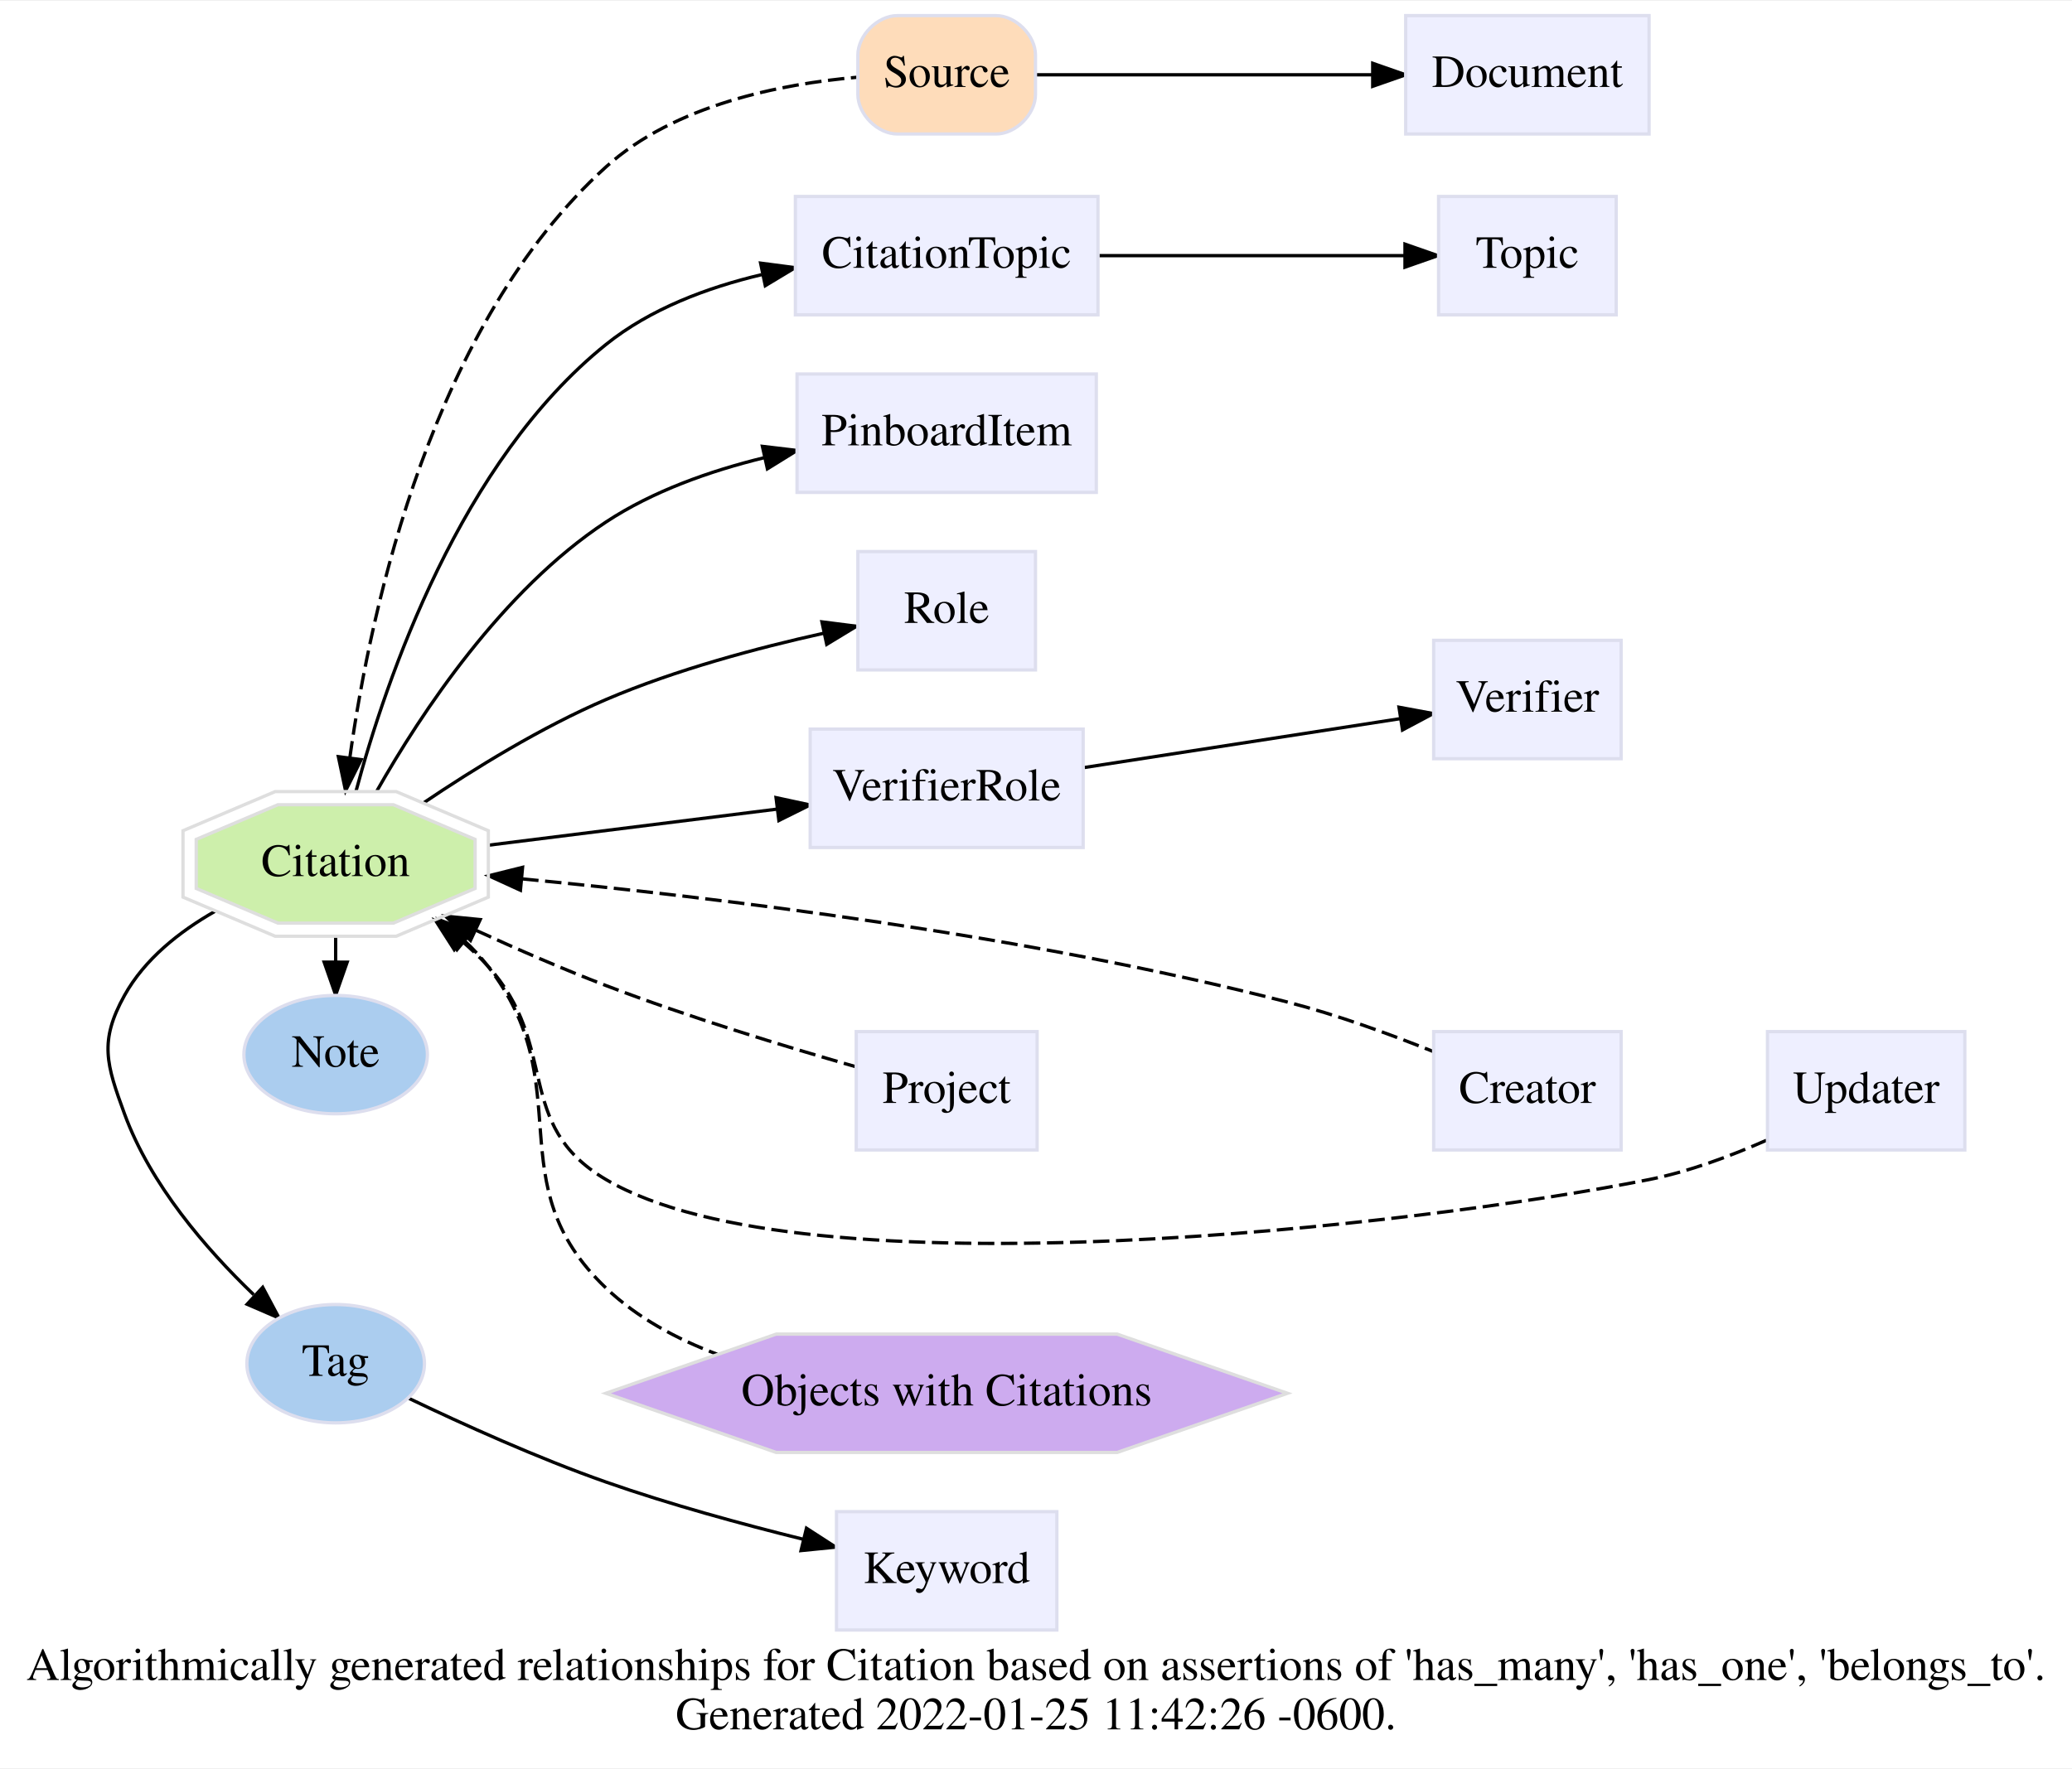
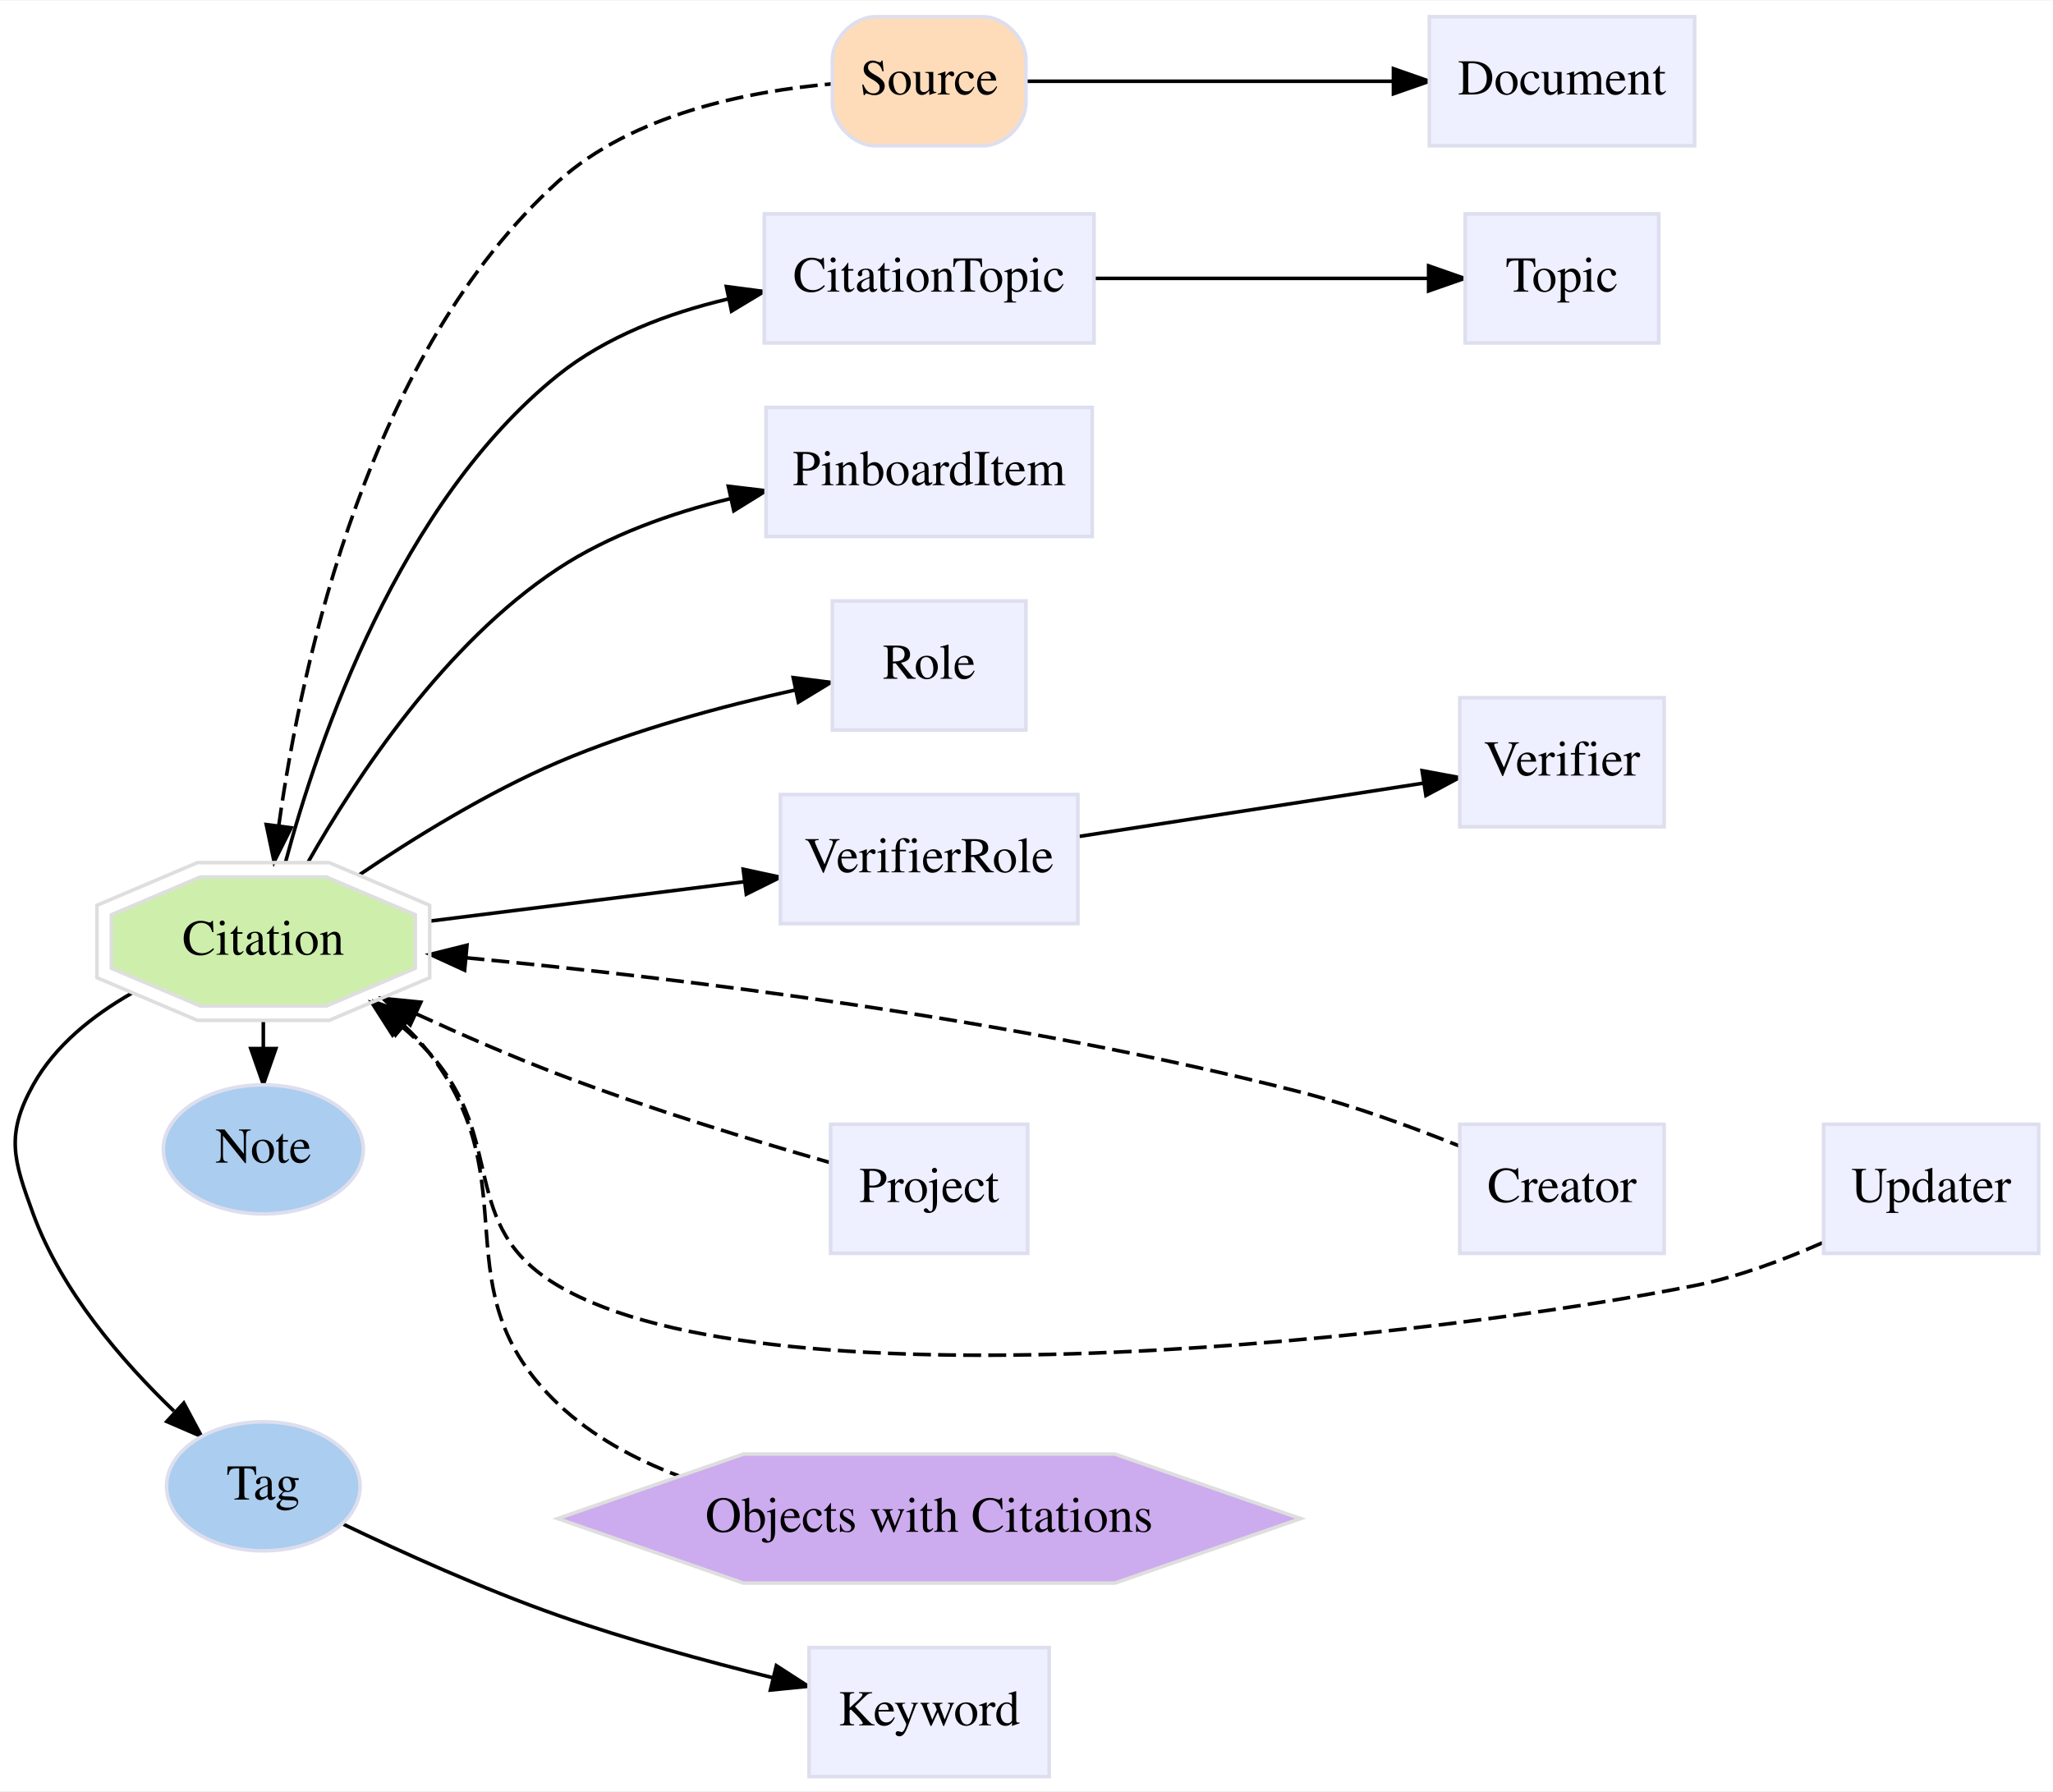
- <svg xmlns="http://www.w3.org/2000/svg" xmlns:xlink="http://www.w3.org/1999/xlink" width="630pt" height="538pt" viewBox="0.00 0.00 630.00 537.50">
-   <g id="graph0" class="graph" transform="scale(1 1) rotate(0) translate(4 533.5)">
-     <polygon fill="white" stroke="transparent" points="-4,4 -4,-533.5 626,-533.5 626,4 -4,4" />
-     <text text-anchor="middle" x="311" y="-22.8" font-family="Times,serif" font-size="14.00">Algorithmically generated relationships for Citation based on assertions of 'has_many', 'has_one', 'belongs_to'. </text>
-     <text text-anchor="middle" x="311" y="-7.8" font-family="Times,serif" font-size="14.00">Generated 2022-01-25 11:42:26 -0600.</text>
+ <svg xmlns="http://www.w3.org/2000/svg" xmlns:xlink="http://www.w3.org/1999/xlink" width="573pt" height="500pt" viewBox="0.00 0.00 572.81 499.50">
+   <g id="graph0" class="graph" transform="scale(1 1) rotate(0) translate(4 495.5)">
+     <polygon fill="white" stroke="transparent" points="-4,4 -4,-495.5 568.81,-495.5 568.81,4 -4,4" />
    <g id="edge7" class="edge">
-       <path fill="none" stroke="black" d="M61.34,-256.57C50.53,-250.4 39.97,-242.02 33.85,-231 26.09,-217.01 28.35,-210.03 33.85,-195 41.71,-173.51 58.63,-153.91 73.13,-140" />
-       <polygon fill="black" stroke="black" points="75.88,-142.23 80.86,-132.88 71.13,-137.08 75.88,-142.23" />
+       <path fill="none" stroke="black" d="M32.75,-218.57C21.94,-212.4 11.38,-204.02 5.26,-193 -2.51,-179.01 -0.24,-172.03 5.26,-157 13.12,-135.51 30.04,-115.91 44.54,-102" />
+       <polygon fill="black" stroke="black" points="47.28,-104.23 52.27,-94.88 42.54,-99.08 47.28,-104.23" />
    </g>
    <g id="edge4" class="edge">
-       <path fill="none" stroke="black" d="M98.06,-248.88C98.06,-246.38 98.06,-243.89 98.06,-241.39" />
-       <polygon fill="black" stroke="black" points="101.56,-241.12 98.06,-231.12 94.56,-241.13 101.56,-241.12" />
+       <path fill="none" stroke="black" d="M69.47,-210.88C69.47,-208.38 69.47,-205.89 69.47,-203.39" />
+       <polygon fill="black" stroke="black" points="72.97,-203.12 69.47,-193.12 65.97,-203.13 72.97,-203.12" />
    </g>
    <g id="edge14" class="edge">
-       <path fill="none" stroke="black" stroke-dasharray="5,2" d="M102.38,-303.39C108.9,-349.94 127.68,-435.39 180.27,-483 201.21,-501.95 233.75,-508.25 256.56,-510.25" />
-       <polygon fill="black" stroke="black" points="105.82,-302.72 101.07,-293.25 98.88,-303.62 105.82,-302.72" />
+       <path fill="none" stroke="black" stroke-dasharray="5,2" d="M73.79,-265.39C80.3,-311.94 99.09,-397.39 151.68,-445 172.61,-463.95 205.16,-470.25 227.96,-472.25" />
+       <polygon fill="black" stroke="black" points="77.23,-264.72 72.48,-255.25 70.29,-265.62 77.23,-264.72" />
    </g>
    <g id="edge1" class="edge">
-       <path fill="none" stroke="black" d="M104.22,-293.03C113.43,-327.39 136.03,-393.46 180.27,-429 193.7,-439.79 211.02,-446.3 227.59,-450.22" />
-       <polygon fill="black" stroke="black" points="227.26,-453.72 237.77,-452.34 228.69,-446.87 227.26,-453.72" />
+       <path fill="none" stroke="black" d="M75.63,-255.03C84.84,-289.39 107.43,-355.46 151.68,-391 165.11,-401.79 182.43,-408.3 199,-412.22" />
+       <polygon fill="black" stroke="black" points="198.67,-415.72 209.17,-414.34 200.1,-408.87 198.67,-415.72" />
    </g>
    <g id="edge5" class="edge">
-       <path fill="none" stroke="black" d="M110.59,-293.2C124.1,-317.01 148.71,-354.2 180.27,-375 194.53,-384.4 211.92,-390.53 228.3,-394.53" />
-       <polygon fill="black" stroke="black" points="227.81,-398 238.34,-396.75 229.33,-391.17 227.81,-398" />
+       <path fill="none" stroke="black" d="M81.99,-255.2C95.5,-279.01 120.11,-316.2 151.68,-337 165.94,-346.4 183.33,-352.53 199.71,-356.53" />
+       <polygon fill="black" stroke="black" points="199.22,-360 209.74,-358.75 200.74,-353.17 199.22,-360" />
    </g>
    <g id="edge6" class="edge">
-       <path fill="none" stroke="black" d="M124.69,-289.5C140.17,-299.96 160.64,-312.59 180.27,-321 201.46,-330.07 226.45,-336.73 246.46,-341.16" />
-       <polygon fill="black" stroke="black" points="245.91,-344.62 256.42,-343.28 247.37,-337.78 245.91,-344.62" />
+       <path fill="none" stroke="black" d="M96.1,-251.5C111.58,-261.96 132.04,-274.59 151.68,-283 172.87,-292.07 197.86,-298.73 217.87,-303.16" />
+       <polygon fill="black" stroke="black" points="217.32,-306.62 227.83,-305.28 218.77,-299.78 217.32,-306.62" />
    </g>
    <g id="edge9" class="edge">
-       <path fill="none" stroke="black" d="M144.49,-276.69C171.07,-280.01 204.68,-284.22 232.13,-287.65" />
-       <polygon fill="black" stroke="black" points="231.96,-291.16 242.31,-288.93 232.82,-284.21 231.96,-291.16" />
+       <path fill="none" stroke="black" d="M115.9,-238.69C142.47,-242.01 176.09,-246.22 203.53,-249.65" />
+       <polygon fill="black" stroke="black" points="203.36,-253.16 213.72,-250.93 204.23,-246.21 203.36,-253.16" />
    </g>
    <g id="edge12" class="edge">
-       <path fill="none" stroke="black" stroke-dasharray="5,2" d="M154.76,-266.45C213.35,-260.84 307.91,-249.44 387.41,-229 402.4,-225.14 418.59,-219.24 431.81,-213.93" />
-       <polygon fill="black" stroke="black" points="154.24,-262.99 144.6,-267.4 154.89,-269.96 154.24,-262.99" />
+       <path fill="none" stroke="black" stroke-dasharray="5,2" d="M126.16,-228.45C184.76,-222.84 279.32,-211.44 358.81,-191 373.81,-187.14 390,-181.24 403.22,-175.93" />
+       <polygon fill="black" stroke="black" points="125.64,-224.99 116.01,-229.4 126.29,-231.96 125.64,-224.99" />
    </g>
    <g id="edge13" class="edge">
-       <path fill="none" stroke="black" stroke-dasharray="5,2" d="M140.77,-250.79C153.33,-245.03 167.24,-238.98 180.27,-234 205.54,-224.35 235.09,-215.36 255.96,-209.39" />
-       <polygon fill="black" stroke="black" points="139.06,-247.73 131.46,-255.11 142.01,-254.07 139.06,-247.73" />
+       <path fill="none" stroke="black" stroke-dasharray="5,2" d="M112.17,-212.79C124.73,-207.03 138.64,-200.98 151.68,-196 176.94,-186.35 206.49,-177.36 227.37,-171.39" />
+       <polygon fill="black" stroke="black" points="110.46,-209.73 102.87,-217.11 113.41,-216.07 110.46,-209.73" />
    </g>
    <g id="edge15" class="edge">
-       <path fill="none" stroke="black" stroke-dasharray="5,2" d="M136.48,-247.5C139.26,-245.12 141.89,-242.61 144.27,-240 166.48,-215.56 151.82,-191.77 180.27,-175 240.99,-139.22 428.29,-161.22 497.41,-175 509.51,-177.41 522.18,-182.13 533.09,-186.95" />
-       <polygon fill="black" stroke="black" points="134.12,-244.91 128.41,-253.84 138.44,-250.41 134.12,-244.91" />
+       <path fill="none" stroke="black" stroke-dasharray="5,2" d="M107.89,-209.5C110.66,-207.12 113.3,-204.61 115.68,-202 137.89,-177.56 123.23,-153.77 151.68,-137 212.39,-101.22 399.7,-123.22 468.81,-137 480.92,-139.41 493.59,-144.13 504.49,-148.95" />
+       <polygon fill="black" stroke="black" points="105.52,-206.91 99.82,-215.84 109.84,-212.41 105.52,-206.91" />
    </g>
    <g id="edge11" class="edge">
-       <path fill="none" stroke="black" stroke-dasharray="5,2" d="M137.4,-247.46C139.9,-245.12 142.23,-242.63 144.27,-240 172.75,-203.37 146.66,-173.99 180.27,-142 189.73,-133 201.69,-126.53 214.06,-121.88" />
-       <polygon fill="black" stroke="black" points="134.96,-244.93 129.5,-254.01 139.43,-250.32 134.96,-244.93" />
+       <path fill="none" stroke="black" stroke-dasharray="5,2" d="M108.8,-209.46C111.3,-207.12 113.63,-204.63 115.68,-202 144.16,-165.37 118.06,-135.99 151.68,-104 161.14,-95 173.09,-88.53 185.47,-83.88" />
+       <polygon fill="black" stroke="black" points="106.37,-206.93 100.91,-216.01 110.84,-212.32 106.37,-206.93" />
    </g>
    <g id="edge3" class="edge">
-       <path fill="none" stroke="black" d="M120.4,-108.42C136.56,-100.68 159.46,-90.3 180.27,-83 199.62,-76.21 221.55,-70.22 240.15,-65.62" />
-       <polygon fill="black" stroke="black" points="241.21,-68.96 250.1,-63.21 239.56,-62.16 241.21,-68.96" />
+       <path fill="none" stroke="black" d="M91.8,-70.42C107.97,-62.68 130.87,-52.3 151.68,-45 171.03,-38.21 192.96,-32.22 211.55,-27.62" />
+       <polygon fill="black" stroke="black" points="212.61,-30.96 221.51,-25.21 210.96,-24.16 212.61,-30.96" />
    </g>
    <g id="edge2" class="edge">
-       <path fill="none" stroke="black" d="M310.97,-511C337.92,-511 380.5,-511 413.16,-511" />
-       <polygon fill="black" stroke="black" points="413.38,-514.5 423.38,-511 413.38,-507.5 413.38,-514.5" />
+       <path fill="none" stroke="black" d="M282.38,-473C309.33,-473 351.91,-473 384.56,-473" />
+       <polygon fill="black" stroke="black" points="384.79,-476.5 394.79,-473 384.79,-469.5 384.79,-476.5" />
    </g>
    <g id="edge8" class="edge">
-       <path fill="none" stroke="black" d="M330.25,-456C359.14,-456 396.06,-456 423.02,-456" />
-       <polygon fill="black" stroke="black" points="423.19,-459.5 433.19,-456 423.19,-452.5 423.19,-459.5" />
+       <path fill="none" stroke="black" d="M301.65,-418C330.55,-418 367.47,-418 394.43,-418" />
+       <polygon fill="black" stroke="black" points="394.6,-421.5 404.6,-418 394.6,-414.5 394.6,-421.5" />
    </g>
    <g id="edge10" class="edge">
-       <path fill="none" stroke="black" d="M325.77,-300.33C354.85,-304.83 393.6,-310.82 421.88,-315.2" />
-       <polygon fill="black" stroke="black" points="421.37,-318.66 431.79,-316.73 422.44,-311.74 421.37,-318.66" />
+       <path fill="none" stroke="black" d="M297.17,-262.33C326.25,-266.83 365,-272.82 393.29,-277.2" />
+       <polygon fill="black" stroke="black" points="392.78,-280.66 403.2,-278.73 393.85,-273.74 392.78,-280.66" />
    </g>
    <g id="node1" class="node">
      <g id="a_node1">
        <a xlink:href="/develop/Data/models.html#citation" xlink:title="Citation" target="_top">
-           <polygon fill="#cdefab" stroke="#dedede" points="140.46,-263.54 140.46,-278.46 115.62,-289 80.5,-289 55.66,-278.46 55.66,-263.54 80.5,-253 115.62,-253 140.46,-263.54" />
-           <polygon fill="none" stroke="#dedede" points="144.48,-260.9 144.48,-281.1 116.45,-293 79.68,-293 51.64,-281.1 51.64,-260.9 79.68,-249 116.45,-249 144.48,-260.9" />
-           <text text-anchor="middle" x="98.06" y="-267.3" font-family="Times,serif" font-size="14.00">Citation</text>
+           <polygon fill="#cdefab" stroke="#dedede" points="111.87,-225.54 111.87,-240.46 87.03,-251 51.9,-251 27.07,-240.46 27.07,-225.54 51.9,-215 87.03,-215 111.87,-225.54" />
+           <polygon fill="none" stroke="#dedede" points="115.89,-222.9 115.89,-243.1 87.85,-255 51.08,-255 23.05,-243.1 23.05,-222.9 51.08,-211 87.85,-211 115.89,-222.9" />
+           <text text-anchor="middle" x="69.47" y="-229.3" font-family="Times,serif" font-size="14.00">Citation</text>
        </a>
      </g>
    </g>
    <g id="node2" class="node">
      <g id="a_node2">
        <a xlink:href="/develop/Data/models.html#tag" xlink:title="Tag" target="_top">
-           <ellipse fill="#abcdef" stroke="#dddeee" cx="98.06" cy="-119" rx="27" ry="18" />
-           <text text-anchor="middle" x="98.06" y="-115.3" font-family="Times,serif" font-size="14.00">Tag</text>
+           <ellipse fill="#abcdef" stroke="#dddeee" cx="69.47" cy="-81" rx="27" ry="18" />
+           <text text-anchor="middle" x="69.47" y="-77.3" font-family="Times,serif" font-size="14.00">Tag</text>
        </a>
      </g>
    </g>
    <g id="node3" class="node">
      <g id="a_node3">
        <a xlink:href="/develop/Data/models.html#note" xlink:title="Note" target="_top">
-           <ellipse fill="#abcdef" stroke="#dddeee" cx="98.06" cy="-213" rx="27.9" ry="18" />
-           <text text-anchor="middle" x="98.06" y="-209.3" font-family="Times,serif" font-size="14.00">Note</text>
+           <ellipse fill="#abcdef" stroke="#dddeee" cx="69.47" cy="-175" rx="27.9" ry="18" />
+           <text text-anchor="middle" x="69.47" y="-171.3" font-family="Times,serif" font-size="14.00">Note</text>
        </a>
      </g>
    </g>
    <g id="node4" class="node">
      <g id="a_node4">
        <a xlink:href="/develop/Data/models.html#source" xlink:title="Source" target="_top">
-           <path fill="#fedcba" stroke="#dddeee" d="M268.84,-493C268.84,-493 298.84,-493 298.84,-493 304.84,-493 310.84,-499 310.84,-505 310.84,-505 310.84,-517 310.84,-517 310.84,-523 304.84,-529 298.84,-529 298.84,-529 268.84,-529 268.84,-529 262.84,-529 256.84,-523 256.84,-517 256.84,-517 256.84,-505 256.84,-505 256.84,-499 262.84,-493 268.84,-493" />
-           <text text-anchor="middle" x="283.84" y="-507.3" font-family="Times,serif" font-size="14.00">Source</text>
+           <path fill="#fedcba" stroke="#dddeee" d="M240.24,-455C240.24,-455 270.24,-455 270.24,-455 276.24,-455 282.24,-461 282.24,-467 282.24,-467 282.24,-479 282.24,-479 282.24,-485 276.24,-491 270.24,-491 270.24,-491 240.24,-491 240.24,-491 234.24,-491 228.24,-485 228.24,-479 228.24,-479 228.24,-467 228.24,-467 228.24,-461 234.24,-455 240.24,-455" />
+           <text text-anchor="middle" x="255.24" y="-469.3" font-family="Times,serif" font-size="14.00">Source</text>
        </a>
      </g>
    </g>
    <g id="node5" class="node">
      <g id="a_node5">
        <a xlink:href="/develop/Data/models.html#citation-topic" xlink:title="CitationTopic" target="_top">
-           <polygon fill="#eeefff" stroke="#dddeee" points="329.84,-474 237.84,-474 237.84,-438 329.84,-438 329.84,-474" />
-           <text text-anchor="middle" x="283.84" y="-452.3" font-family="Times,serif" font-size="14.00">CitationTopic</text>
+           <polygon fill="#eeefff" stroke="#dddeee" points="301.24,-436 209.24,-436 209.24,-400 301.24,-400 301.24,-436" />
+           <text text-anchor="middle" x="255.24" y="-414.3" font-family="Times,serif" font-size="14.00">CitationTopic</text>
        </a>
      </g>
    </g>
    <g id="node6" class="node">
      <g id="a_node6">
        <a xlink:href="/develop/Data/models.html#document" xlink:title="Document" target="_top">
-           <polygon fill="#eeefff" stroke="#dddeee" points="497.41,-529 423.41,-529 423.41,-493 497.41,-493 497.41,-529" />
-           <text text-anchor="middle" x="460.41" y="-507.3" font-family="Times,serif" font-size="14.00">Document</text>
+           <polygon fill="#eeefff" stroke="#dddeee" points="468.81,-491 394.81,-491 394.81,-455 468.81,-455 468.81,-491" />
+           <text text-anchor="middle" x="431.81" y="-469.3" font-family="Times,serif" font-size="14.00">Document</text>
        </a>
      </g>
    </g>
    <g id="node7" class="node">
      <g id="a_node7">
        <a xlink:href="/develop/Data/models.html#keyword" xlink:title="Keyword" target="_top">
-           <polygon fill="#eeefff" stroke="#dddeee" points="317.34,-74 250.34,-74 250.34,-38 317.34,-38 317.34,-74" />
-           <text text-anchor="middle" x="283.84" y="-52.3" font-family="Times,serif" font-size="14.00">Keyword</text>
+           <polygon fill="#eeefff" stroke="#dddeee" points="288.74,-36 221.74,-36 221.74,0 288.74,0 288.74,-36" />
+           <text text-anchor="middle" x="255.24" y="-14.3" font-family="Times,serif" font-size="14.00">Keyword</text>
        </a>
      </g>
    </g>
    <g id="node8" class="node">
      <g id="a_node8">
        <a xlink:href="/develop/Data/models.html#pinboard-item" xlink:title="PinboardItem" target="_top">
-           <polygon fill="#eeefff" stroke="#dddeee" points="329.34,-420 238.34,-420 238.34,-384 329.34,-384 329.34,-420" />
-           <text text-anchor="middle" x="283.84" y="-398.3" font-family="Times,serif" font-size="14.00">PinboardItem</text>
+           <polygon fill="#eeefff" stroke="#dddeee" points="300.74,-382 209.74,-382 209.74,-346 300.74,-346 300.74,-382" />
+           <text text-anchor="middle" x="255.24" y="-360.3" font-family="Times,serif" font-size="14.00">PinboardItem</text>
        </a>
      </g>
    </g>
    <g id="node9" class="node">
      <g id="a_node9">
        <a xlink:href="/develop/Data/models.html#role" xlink:title="Role" target="_top">
-           <polygon fill="#eeefff" stroke="#dddeee" points="310.84,-366 256.84,-366 256.84,-330 310.84,-330 310.84,-366" />
-           <text text-anchor="middle" x="283.84" y="-344.3" font-family="Times,serif" font-size="14.00">Role</text>
+           <polygon fill="#eeefff" stroke="#dddeee" points="282.24,-328 228.24,-328 228.24,-292 282.24,-292 282.24,-328" />
+           <text text-anchor="middle" x="255.24" y="-306.3" font-family="Times,serif" font-size="14.00">Role</text>
        </a>
      </g>
    </g>
    <g id="node10" class="node">
      <g id="a_node10">
        <a xlink:href="/develop/Data/models.html#topic" xlink:title="Topic" target="_top">
-           <polygon fill="#eeefff" stroke="#dddeee" points="487.41,-474 433.41,-474 433.41,-438 487.41,-438 487.41,-474" />
-           <text text-anchor="middle" x="460.41" y="-452.3" font-family="Times,serif" font-size="14.00">Topic</text>
+           <polygon fill="#eeefff" stroke="#dddeee" points="458.81,-436 404.81,-436 404.81,-400 458.81,-400 458.81,-436" />
+           <text text-anchor="middle" x="431.81" y="-414.3" font-family="Times,serif" font-size="14.00">Topic</text>
        </a>
      </g>
    </g>
    <g id="node11" class="node">
      <g id="a_node11">
        <a xlink:href="/develop/Data/models.html#verifier-role" xlink:title="VerifierRole" target="_top">
-           <polygon fill="#eeefff" stroke="#dddeee" points="325.34,-312 242.34,-312 242.34,-276 325.34,-276 325.34,-312" />
-           <text text-anchor="middle" x="283.84" y="-290.3" font-family="Times,serif" font-size="14.00">VerifierRole</text>
+           <polygon fill="#eeefff" stroke="#dddeee" points="296.74,-274 213.74,-274 213.74,-238 296.74,-238 296.74,-274" />
+           <text text-anchor="middle" x="255.24" y="-252.3" font-family="Times,serif" font-size="14.00">VerifierRole</text>
        </a>
      </g>
    </g>
    <g id="node12" class="node">
      <g id="a_node12">
        <a xlink:href="/develop/Data/models.html#verifier" xlink:title="Verifier" target="_top">
-           <polygon fill="#eeefff" stroke="#dddeee" points="488.91,-339 431.91,-339 431.91,-303 488.91,-303 488.91,-339" />
-           <text text-anchor="middle" x="460.41" y="-317.3" font-family="Times,serif" font-size="14.00">Verifier</text>
+           <polygon fill="#eeefff" stroke="#dddeee" points="460.31,-301 403.31,-301 403.31,-265 460.31,-265 460.31,-301" />
+           <text text-anchor="middle" x="431.81" y="-279.3" font-family="Times,serif" font-size="14.00">Verifier</text>
        </a>
      </g>
    </g>
    <g id="node13" class="node">
      <g id="a_node13">
        <a xlink:href="/develop/Data/models.html#creator" xlink:title="Creator" target="_top">
-           <polygon fill="#eeefff" stroke="#dddeee" points="488.91,-220 431.91,-220 431.91,-184 488.91,-184 488.91,-220" />
-           <text text-anchor="middle" x="460.41" y="-198.3" font-family="Times,serif" font-size="14.00">Creator</text>
+           <polygon fill="#eeefff" stroke="#dddeee" points="460.31,-182 403.31,-182 403.31,-146 460.31,-146 460.31,-182" />
+           <text text-anchor="middle" x="431.81" y="-160.3" font-family="Times,serif" font-size="14.00">Creator</text>
        </a>
      </g>
    </g>
    <g id="node14" class="node">
      <g id="a_node14">
        <a xlink:href="/develop/Data/models.html#project" xlink:title="Project" target="_top">
-           <polygon fill="#eeefff" stroke="#dddeee" points="311.34,-220 256.34,-220 256.34,-184 311.34,-184 311.34,-220" />
-           <text text-anchor="middle" x="283.84" y="-198.3" font-family="Times,serif" font-size="14.00">Project</text>
+           <polygon fill="#eeefff" stroke="#dddeee" points="282.74,-182 227.74,-182 227.74,-146 282.74,-146 282.74,-182" />
+           <text text-anchor="middle" x="255.24" y="-160.3" font-family="Times,serif" font-size="14.00">Project</text>
        </a>
      </g>
    </g>
    <g id="node15" class="node">
      <g id="a_node15">
        <a xlink:href="/develop/Data/models.html#updater" xlink:title="Updater" target="_top">
-           <polygon fill="#eeefff" stroke="#dddeee" points="593.41,-220 533.41,-220 533.41,-184 593.41,-184 593.41,-220" />
-           <text text-anchor="middle" x="563.41" y="-198.3" font-family="Times,serif" font-size="14.00">Updater</text>
+           <polygon fill="#eeefff" stroke="#dddeee" points="564.81,-182 504.81,-182 504.81,-146 564.81,-146 564.81,-182" />
+           <text text-anchor="middle" x="534.81" y="-160.3" font-family="Times,serif" font-size="14.00">Updater</text>
        </a>
      </g>
    </g>
    <g id="node16" class="node">
      <g id="a_node16">
        <a xlink:href="/develop/Data/models.html#objects with citation" xlink:title="Objects with Citations" target="_top">
-           <polygon fill="#cdabef" stroke="#dedede" points="387.47,-110 335.66,-128 232.02,-128 180.2,-110 232.02,-92 335.66,-92 387.47,-110" />
-           <text text-anchor="middle" x="283.84" y="-106.3" font-family="Times,serif" font-size="14.00">Objects with Citations</text>
+           <polygon fill="#cdabef" stroke="#dedede" points="358.88,-72 307.06,-90 203.43,-90 151.61,-72 203.43,-54 307.06,-54 358.88,-72" />
+           <text text-anchor="middle" x="255.24" y="-68.3" font-family="Times,serif" font-size="14.00">Objects with Citations</text>
        </a>
      </g>
    </g>
  </g>
</svg>
